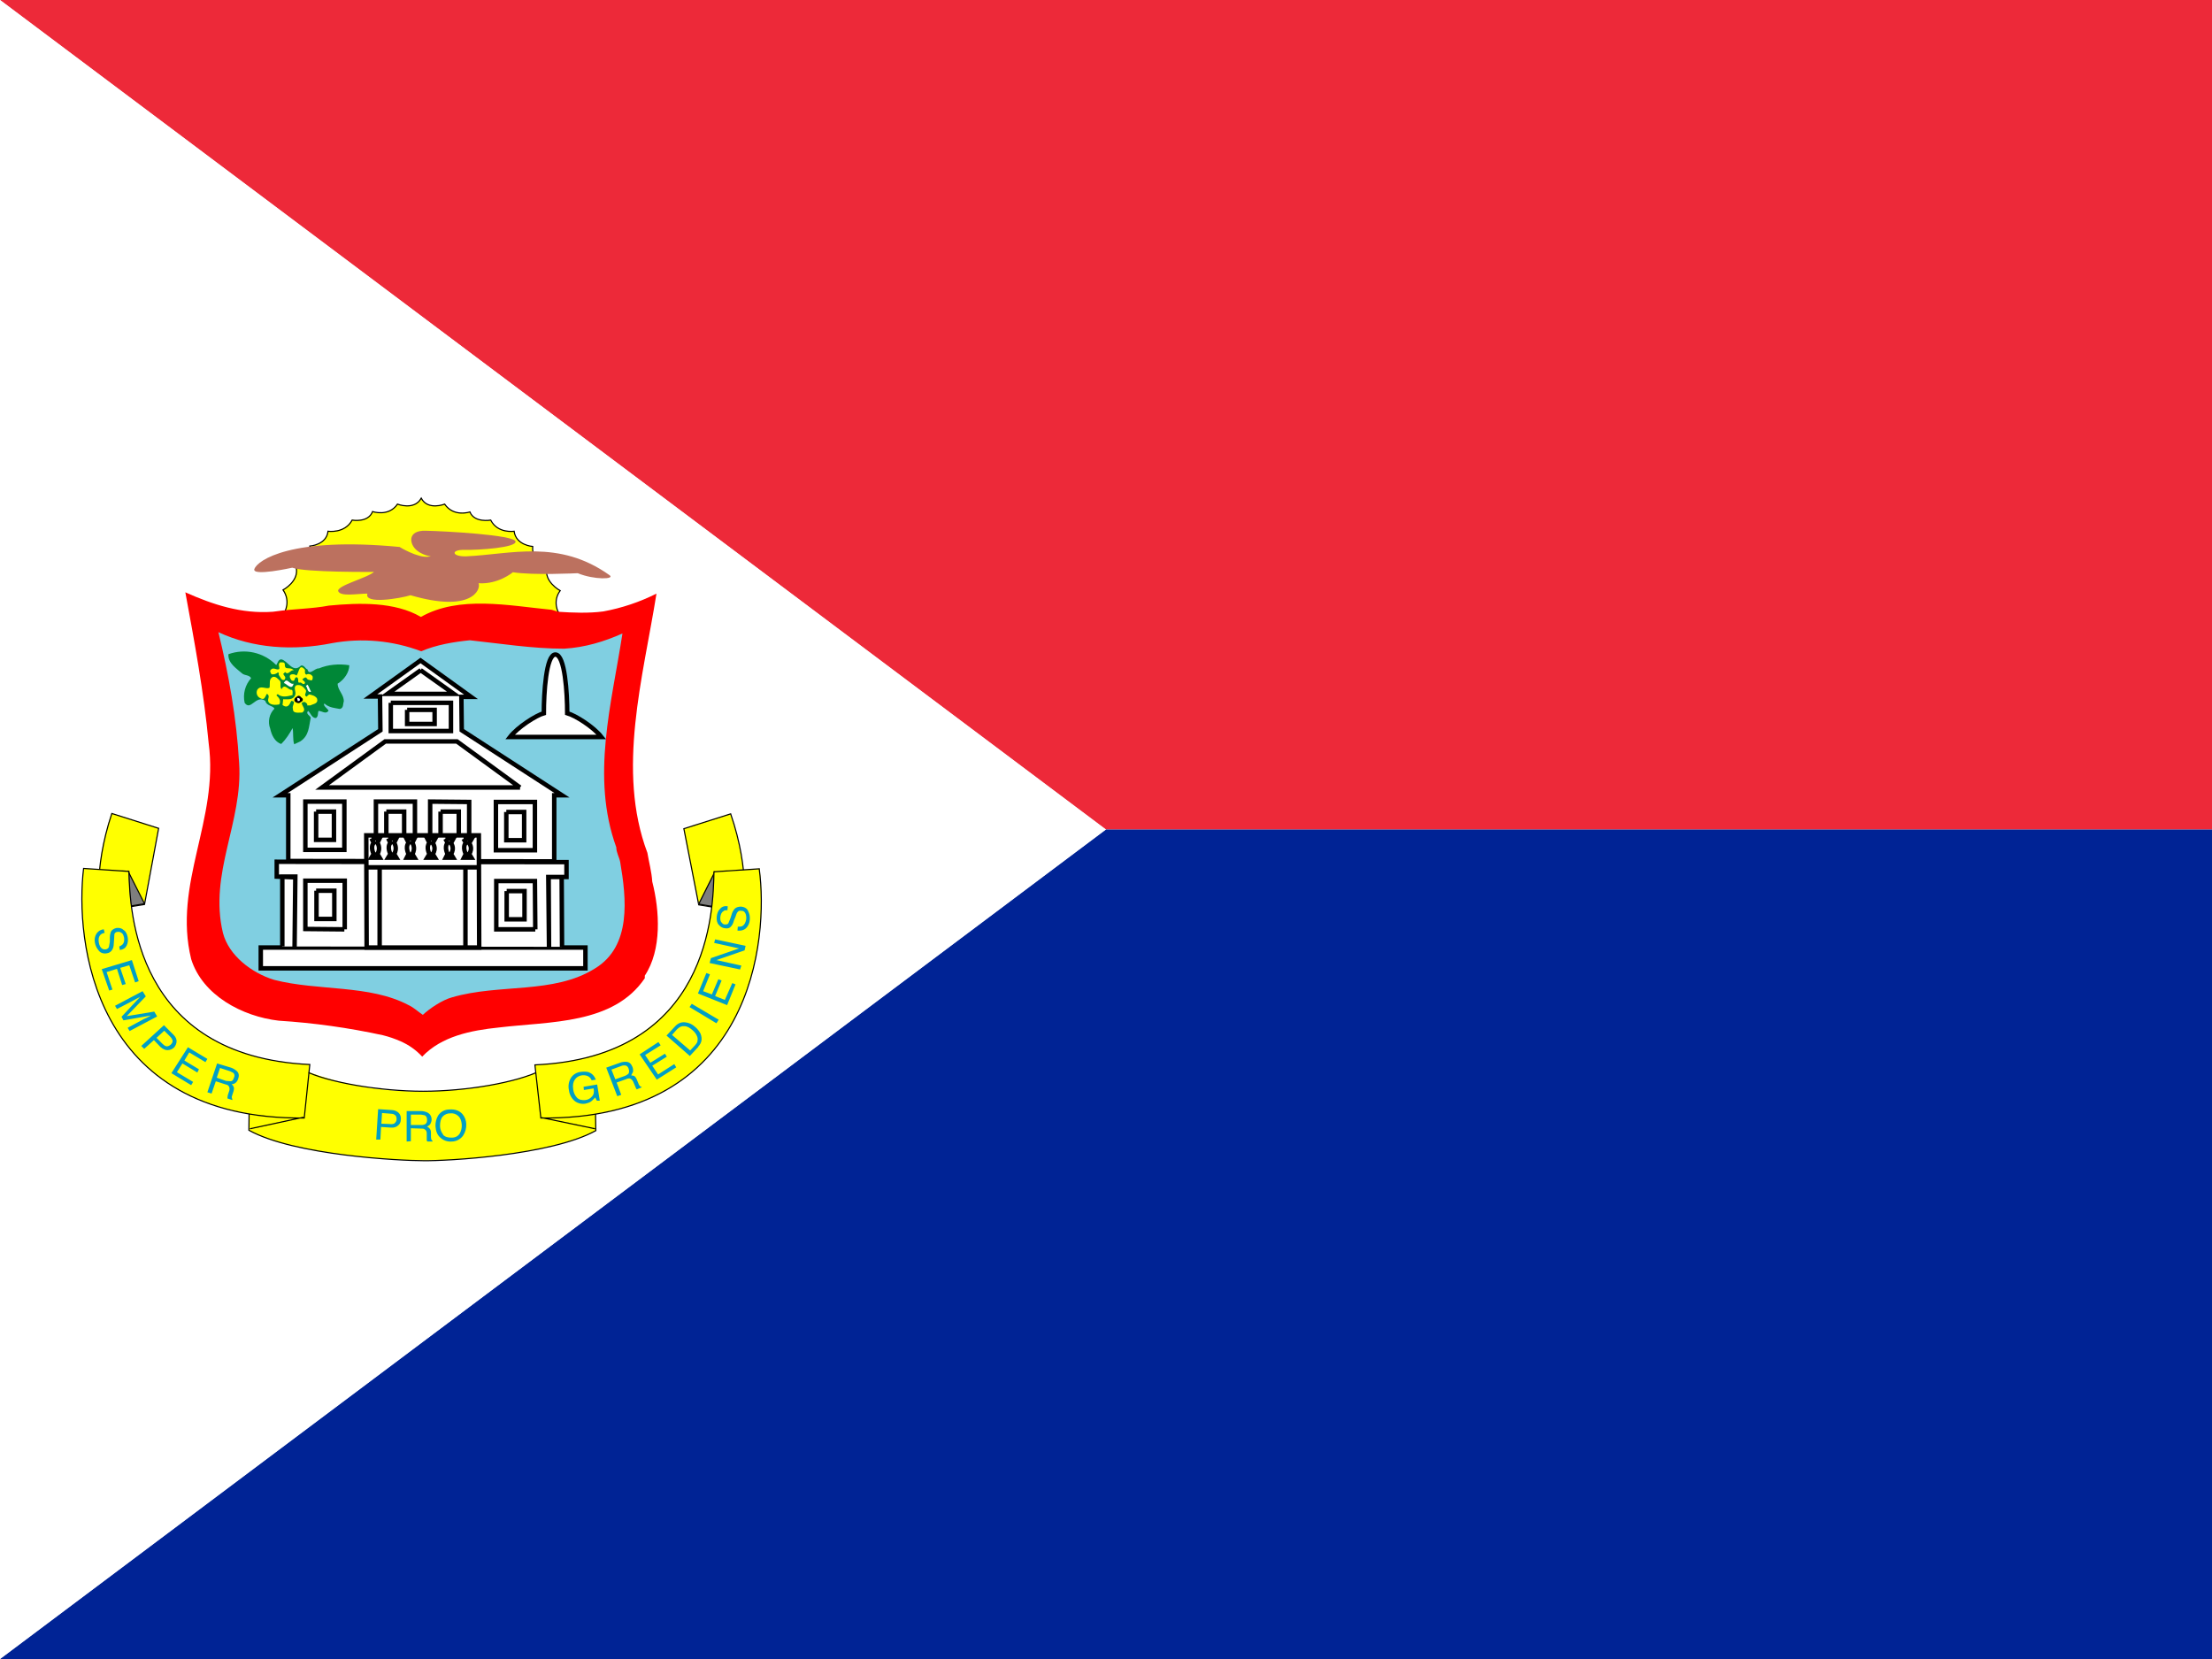
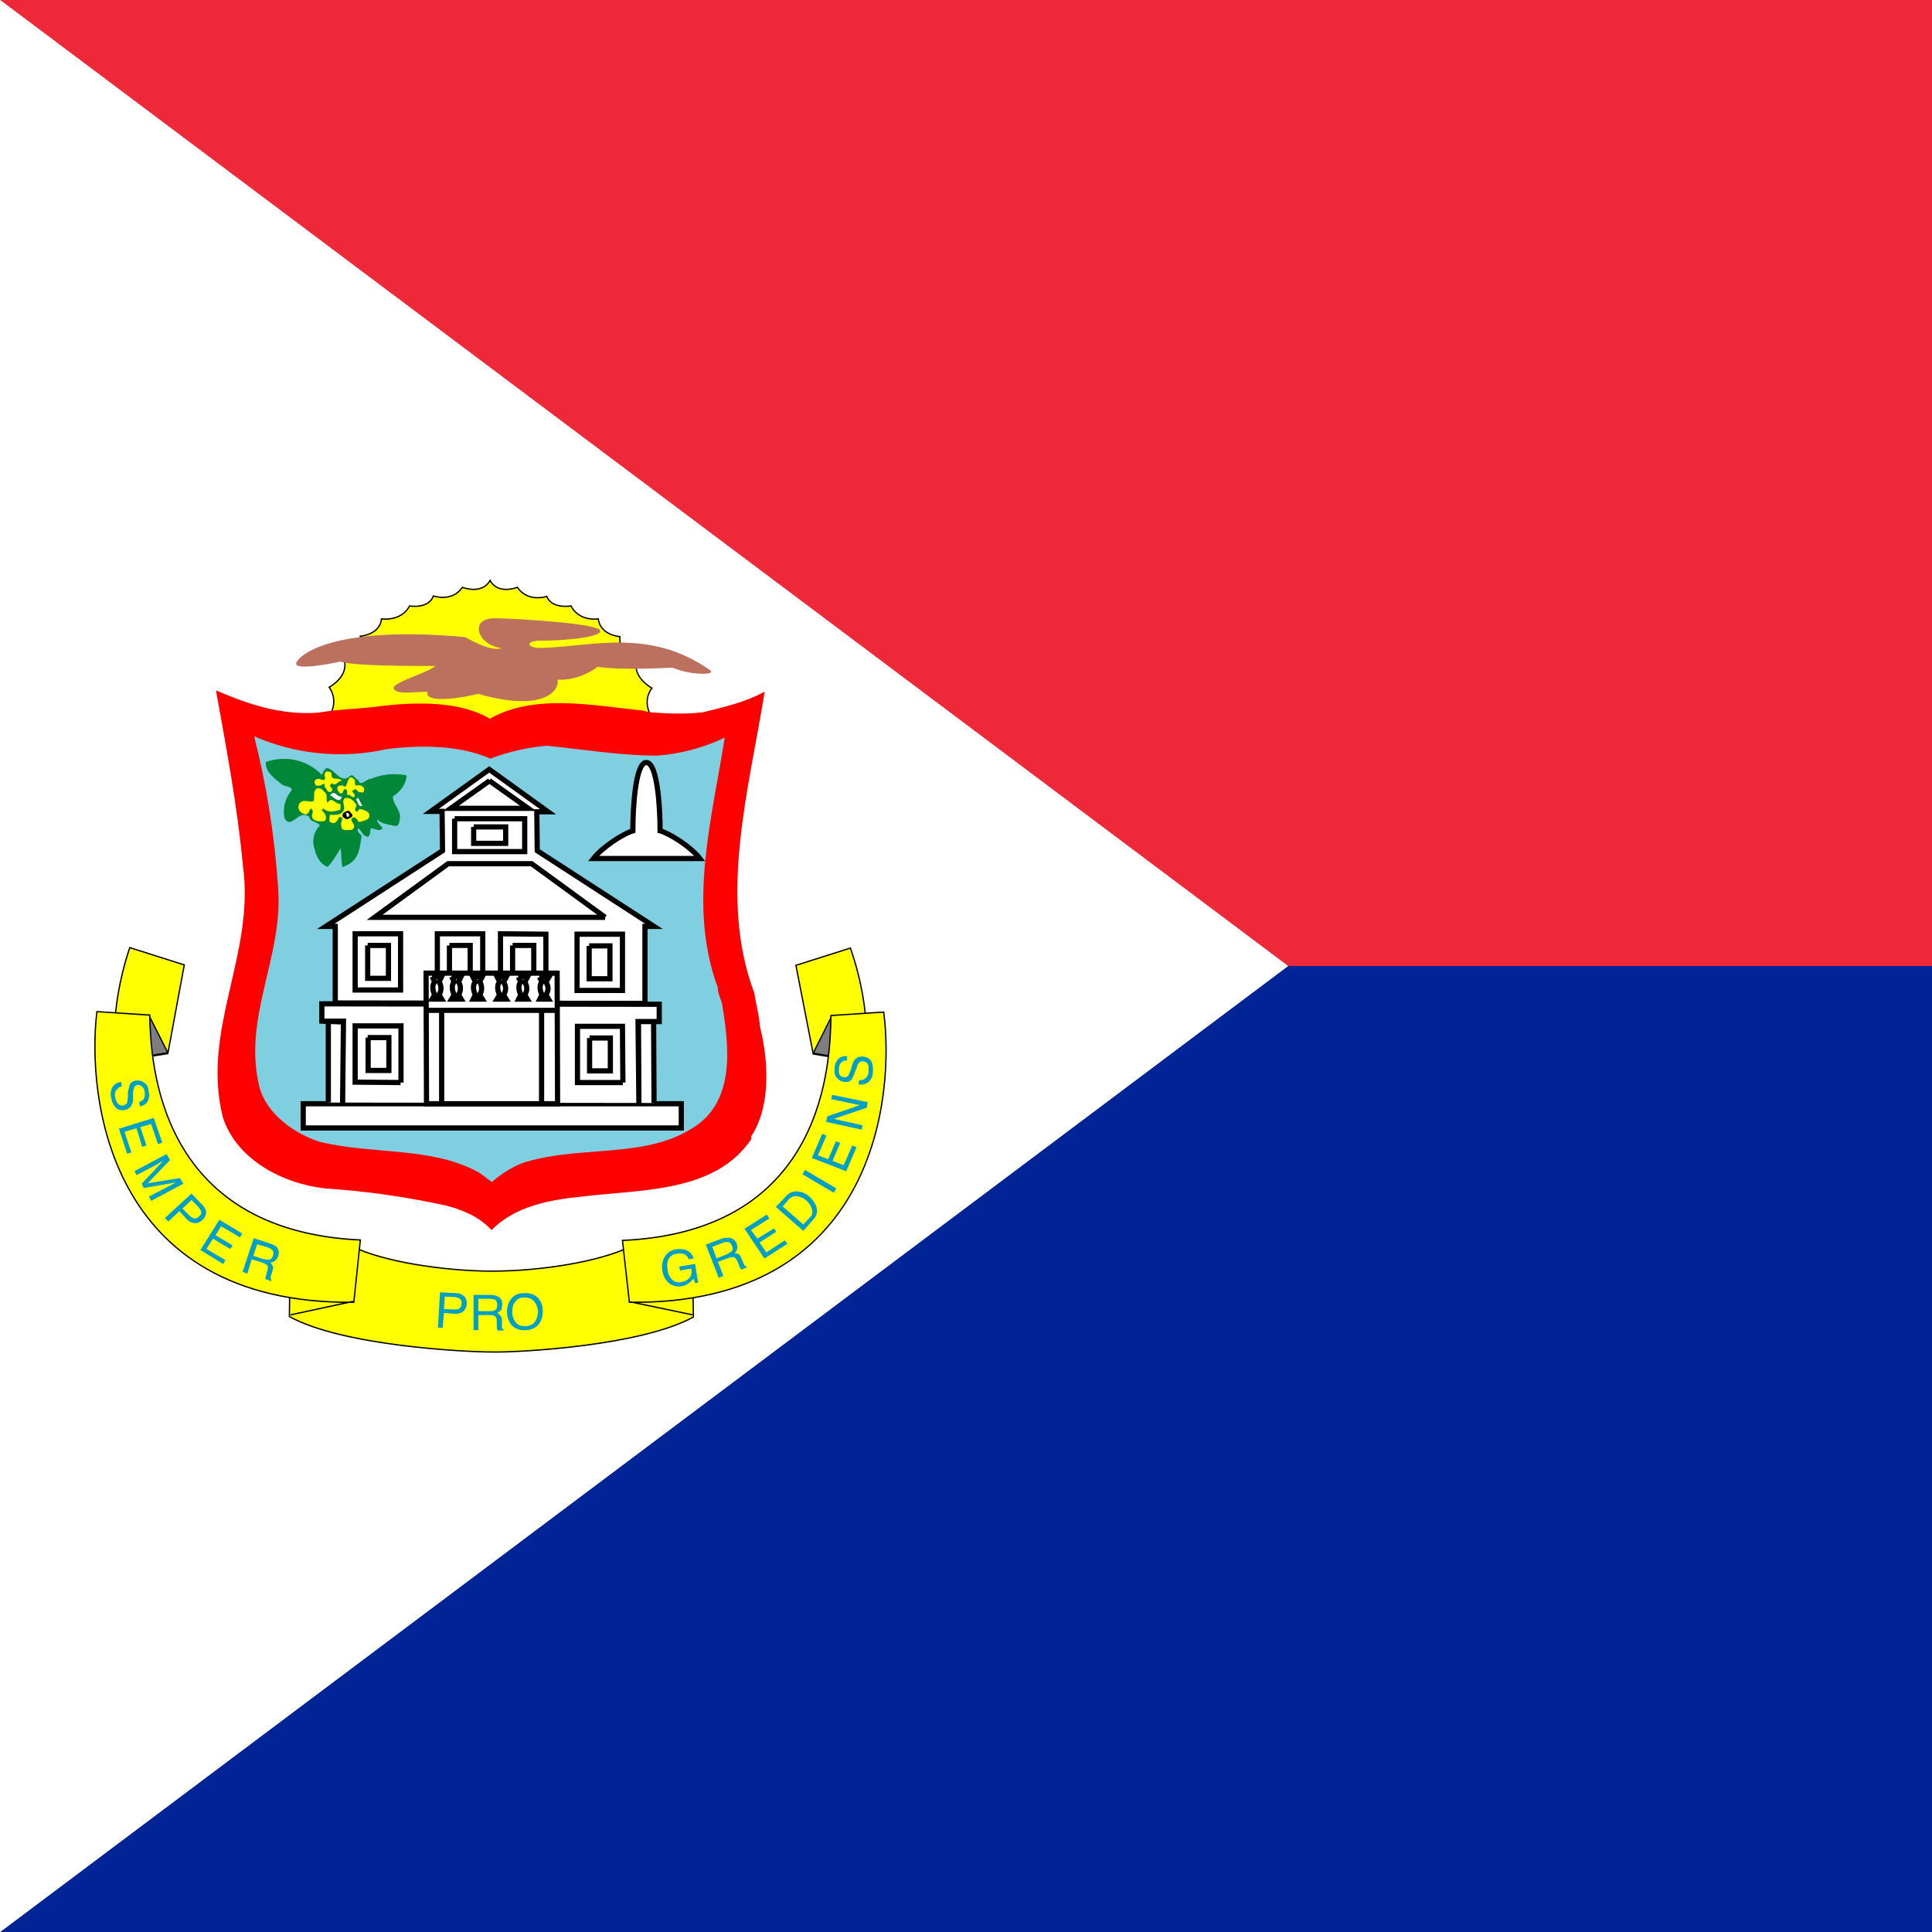
- <svg xmlns="http://www.w3.org/2000/svg" id="flag-icons-sx" viewBox="0 0 640 480">
+ <svg xmlns="http://www.w3.org/2000/svg" id="flag-icons-sx" viewBox="0 0 512 512">
  <defs>
    <clipPath id="sx-a">
-       <path fill-opacity=".7" d="M0 0h682.7v512H0z" />
+       <path fill-opacity=".7" d="M0 0h450v450H0z" />
    </clipPath>
  </defs>
-   <g clip-path="url(#sx-a)" transform="scale(.9375)">
-     <path fill="#ed2939" fill-rule="evenodd" d="M0 0h768v256H341.3z" />
-     <path fill="#002395" fill-rule="evenodd" d="M0 512h768V256H341.3z" />
-     <path fill="#fff" fill-rule="evenodd" d="m0 0 341.3 256L0 512z" />
-     <path fill="#ff0" d="m172.3 193.2.1-4s-2.1-3.4.4-7c0 0-5.3-2.8-4-7.2 0 0-4.8-1.2-4.5-6.4 0 0-5-.3-5.6-4.7 0 0-5.1.8-7.4-3.4 0 0-5 1-6.4-2.5 0 0-4.9 1.6-7.7-2.5 0 0-5.2 2.1-7.3-1.8-2.1 3.9-7.3 1.8-7.3 1.8-2.8 4.1-7.7 2.4-7.7 2.4-1.4 3.5-6.3 2.5-6.3 2.5-2.3 4.3-7.4 3.4-7.4 3.4-.5 4.4-5.6 4.8-5.6 4.8a6 6 0 0 1-4.4 6.4c1.3 4.3-4 7.1-4 7.1 2.6 3.7.5 7 .5 7l-.1 3.7z" />
-     <path fill="none" stroke="#000" stroke-width=".3" d="M377.2 843.1v-3.5s-1.8-3 .4-6c0 0-4.6-2.5-3.5-6.3 0 0-4.2-1-3.9-5.6 0 0-4.5-.3-5-4.1 0 0-4.4.7-6.3-3 0 0-4.4.8-5.6-2.2 0 0-4.3 1.5-6.8-2.1 0 0-4.5 1.8-6.3-1.6-1.9 3.4-6.4 1.6-6.4 1.6-2.4 3.5-6.7 2-6.7 2-1.2 3.1-5.5 2.3-5.5 2.3-2 3.7-6.5 3-6.5 3-.4 3.7-4.9 4-4.9 4a5.1 5.1 0 0 1-3.7 5.6c1 3.8-3.5 6.2-3.5 6.2 2.2 3.2.3 6.2.3 6.2v3.2z" transform="matrix(1.1464 0 0 1.1461 -260 -773.1)" />
-     <path fill="red" d="M170.3 188.2c-13.3-1.3-28.6-4.5-40.4 2.2-8-4.7-19-4.4-28.4-3.5-5.1 1-11.1 1-16.5 1.8l-.8.1c-9.7.7-18.5-2.2-27-6 2.8 15.2 5.7 30.7 7.2 46.6C67.6 253 53.3 272.7 59 296c3.5 11.2 15.8 17.7 27 19a214.7 214.7 0 0 1 32.2 4.5 32 32 0 0 1 5.5 1.9 19.7 19.7 0 0 1 6.6 4.7c6-6.3 15-8.1 23.7-9 15.8-1.9 35.3-.9 45-15.2v-.8c5.3-8 4.6-20 2.3-29-.2-3.1-1-5.9-1.5-8.9-9.6-25.5-1.3-54.2 2.8-80a61 61 0 0 1-16.4 5.5c-4.5.6-9.5.4-14 .1z" />
-     <path fill="#80cfe1" d="M190.2 261.5c0 1.6.9 3 1.2 4.5 1.9 11.2 3.6 26-7.8 32.9-12.8 8-29.4 4.6-44.1 8.9-3 .8-7 3.5-9 5.4-1.4-.9-2.7-2.2-4.4-3-12.1-6.4-27.9-4.3-41.5-7.8-6.9-2.1-14-7.5-15.8-14.5-4.4-18.4 6.2-34.1 5-52.4-.8-14-3.2-27.3-6.4-40.4 10.7 5 23 5.8 35 3.4A51.6 51.6 0 0 1 130 201c4.6-2 10-2.9 15-3.4 9.3 1 19.4 2.6 29.1 2.6 6.5-.4 12.4-2.2 18-4.7-3.3 21.6-9.8 44.2-1.9 66" />
-     <path fill="#fff" d="M171 265.8v-20.4h2.4l-31-20-.1-10.5h3l-15.6-11-15.4 11h3v10.5l-30.9 20h2.5v20.3H171" />
-     <path fill="none" stroke="#000" stroke-width="1.2" d="M376 906.5v-17.8h2.1l-27-17.5-.1-9h2.6l-13.6-9.8-13.5 9.7h2.6l.1 9.1-27 17.5h2.2v17.7z" transform="matrix(1.1464 0 0 1.1461 -260 -773.1)" />
-     <path fill="#fff" d="M180.6 292.5v6.3H80.5v-6.4z" />
-     <path fill="none" stroke="#000" stroke-width="1.2" d="M384.4 929.8v5.5H297v-5.6h87.4z" transform="matrix(1.1464 0 0 1.1461 -260 -773.1)" />
-     <path fill="#fff" d="M87.1 292.1v-21.5h4l-.2 21.7.2-21.6-5.8-.1v-4.7l89.4.2v4.5h-5.4v21.8l-.1-21.8h4l.2 21.6" />
-     <path fill="none" stroke="#000" stroke-width="1.2" d="M302.8 929.4v-18.8h3.5l-.2 19 .2-18.8-5-.2v-4l78 .1v4h-4.8l.1 19-.2-19h3.6l.1 18.8" transform="matrix(1.1464 0 0 1.1461 -260 -773.1)" />
-     <path fill="none" stroke="#000" stroke-width="1.2" d="M319.6 924.8v-13.1H309v13l10.5.1" transform="matrix(1.1464 0 0 1.1461 -260 -773.1)" />
-     <path fill="none" stroke="#000" stroke-width="1.2" d="M312 914.4v7.6h4.8v-7.6h-4.9m59 10.4-.1-13h-10.4v13h10.5" transform="matrix(1.1464 0 0 1.1461 -260 -773.1)" />
-     <path fill="none" stroke="#000" stroke-width="1.2" d="M363.2 914.5v7.6h4.8v-7.6h-4.8m7.6-11v-13h-10.5v13z" transform="matrix(1.1464 0 0 1.1461 -260 -773.1)" />
-     <path fill="none" stroke="#000" stroke-width="1.2" d="M363.1 893.2v7.6h4.8v-7.6h-4.8m-43.6 10.3v-13.1H309v13h10.5z" transform="matrix(1.1464 0 0 1.1461 -260 -773.1)" />
-     <path fill="none" stroke="#000" stroke-width="1.2" d="M311.9 893.1v7.6h4.8v-7.6h-4.8m26.6 10.4v-13.1H328v13h10.5" transform="matrix(1.1464 0 0 1.1461 -260 -773.1)" />
-     <path fill="none" stroke="#000" stroke-width="1.2" d="M330.8 893.1v7.6h4.8v-7.6h-4.8m22.3 10.4v-13l-10.5-.1v13l10.5.1" transform="matrix(1.1464 0 0 1.1461 -260 -773.1)" />
-     <path fill="none" stroke="#000" stroke-width="1.2" d="M345.4 893.1v7.6h4.9v-7.6h-4.9" transform="matrix(1.1464 0 0 1.1461 -260 -773.1)" />
-     <path fill="#fff" d="m147.7 257.8.2 34.6H113l-.1-34.6z" />
-     <path fill="none" stroke="#000" stroke-width="1.2" d="m355.7 899.5.1 30.2h-30.3l-.1-30.2zm-30.5 8.6h30.6M329 929.7v-21.4m23.1 21.4v-21.3m14.7-21.8-17-12.4h-19.3l-17 12.4h53.3M332 863.8v7.6h16.2v-7.6H332" transform="matrix(1.1464 0 0 1.1461 -260 -773.1)" />
-     <path fill="none" stroke="#000" stroke-width="1.2" d="M336.4 865.7v3.8h7.4v-3.8h-7.4M340 855l9 6.4h-17.9l9-6.4" transform="matrix(1.1464 0 0 1.1461 -260 -773.1)" />
-     <path fill="#fff" d="M171.4 202c2.9 0 3.6 12 3.6 18 2.6.8 8.1 4.3 10.6 7.4h-28.2c2.4-3.1 7.9-6.6 10.4-7.3 0-6 .6-18.2 3.6-18" />
-     <path fill="none" stroke="#000" stroke-width="1.2" d="M376.3 850.8c2.6 0 3.2 10.5 3.2 15.8 2.2.6 7.1 3.7 9.2 6.4h-24.6c2.1-2.7 7-5.8 9.1-6.4 0-5.3.6-15.8 3.1-15.8m-49.5 49.5h2.2l-.6 1.2s1 1.4 0 3l.6 1h-2.2l.6-1s-1-1.8 0-3l-.6-1.2m4.5 0h2.2l-.6 1.2s1 1.4 0 3l.6 1h-2.2l.6-1s-1-1.8 0-3l-.6-1.2m5 0h2.1l-.6 1.2s1 1.4 0 3l.6 1h-2.1l.5-1s-1-1.8 0-3l-.6-1.2zm5.5 0h2.2l-.7 1.3s1.1 1.3 0 2.9l.6 1h-2.1l.6-1s-1-1.8 0-3zm4.9 0h2.2l-.7 1.3s1.1 1.3 0 2.9l.6 1h-2l.5-1s-1-1.8 0-3l-.6-1.1m4.9 0h2.2l-.7 1.2s1.1 1.3 0 2.9l.6 1h-2l.5-1s-1-1.8 0-3l-.6-1.1" transform="matrix(1.1464 0 0 1.1461 -260 -773.1)" />
-     <path fill="#ff0" d="M130.5 336.8c13 0 29-2.7 36.5-6.5l16.5-1.5.4 20.1c-14 7.7-46.2 9.4-53.3 9.3-7.1 0-39.7-1.6-53.8-9.3l.2-20.2 16.5 1.5a98 98 0 0 0 37 6.6" />
-     <path fill="none" stroke="#000" stroke-width=".3" d="M340.7 968.4c11.4 0 25.3-2.3 31.9-5.7l14.3-1.2.3 17.5c-12.1 6.7-40.3 8.2-46.4 8.1-6.2 0-34.7-1.4-47-8.2l.2-17.5 14.4 1.3c6.6 3.4 21 5.7 32.3 5.7" transform="matrix(1.1464 0 0 1.1461 -260 -773.1)" />
-     <path fill="#ff0" d="m34.4 251 14.5 4.6-4.4 23.5-13.7 2.2s-2.3-12.4 3.6-30.3" />
-     <path fill="none" stroke="#000" stroke-width=".3" d="m256.9 893.6 12.6 4-3.8 20.5-12 1.9s-2-10.8 3.2-26.4z" transform="matrix(1.1464 0 0 1.1461 -260 -773.1)" />
-     <path fill="#7e7e7e" d="m44.5 278.9-13.7 2.4 8.7-12.4z" />
-     <path fill="none" stroke="#000" stroke-width=".3" d="m265.7 917.9-12 2 7.6-10.7 4.4 8.7" transform="matrix(1.1464 0 0 1.1461 -260 -773.1)" />
-     <path fill="#ff0" d="m25.7 268 14 1c.3 11.8 1.8 57 55.8 59.5L93.8 345c-65.7.6-70.7-55.5-68-77" />
-     <path fill="none" stroke="#000" stroke-width=".3" d="m249.3 908.4 12.2.8c.3 10.4 1.5 49.8 48.7 52l-1.5 14.4c-57.4.6-61.7-48.4-59.4-67.2zm44.8 70.1 14.4-3.1" transform="matrix(1.1464 0 0 1.1461 -260 -773.1)" />
-     <path fill="#ff0" d="m225.4 251.2-14.4 4.6 4.6 23.4 13.8 2.2s2.2-12.3-4-30.2" />
-     <path fill="none" stroke="#000" stroke-width=".3" d="m423.5 893.7-12.6 4 4 20.5 12 2s2-10.8-3.4-26.5z" transform="matrix(1.1464 0 0 1.1461 -260 -773.1)" />
-     <path fill="#7e7e7e" d="m215.6 279 13.7 2.5-8.8-12.4-5 9.9" />
-     <path fill="none" stroke="#000" stroke-width=".3" d="m414.9 918 12 2.1-7.7-10.7-4.3 8.6" transform="matrix(1.1464 0 0 1.1461 -260 -773.1)" />
-     <path fill="#ff0" d="m234.3 268.1-14 1c-.2 11.8-1.3 57-55.3 59.5l2 16.4c65.7.8 70.2-55.4 67.4-76.9" />
-     <path fill="none" stroke="#000" stroke-width=".3" d="m431.2 908.5-12.2.8c-.2 10.4-1 49.9-48.2 52l1.6 14.3c57.4.7 61.3-48.3 58.8-67zm-44.2 70-14.4-3" transform="matrix(1.1464 0 0 1.1461 -260 -773.1)" />
-     <path fill="#009fc5" d="M121.8 346.7c-.4.2-1 .3-1.5.2l-2.6-.1.2-3.3 2.6.2c.5 0 1 .1 1.2.3.5.2.7.7.7 1.4 0 .6-.3 1-.7 1.3m-4.3 5 .2-3.9 3 .2c1 .1 1.8-.2 2.3-.7.5-.4.8-1 .8-1.8a2.5 2.5 0 0 0-.6-2 3.2 3.2 0 0 0-2-.9l-4.4-.3-.6 9.4zm9.4-7.7h3.2l1.1.2c.5.3.7.7.7 1.4 0 .6-.1 1-.5 1.3a2.6 2.6 0 0 1-1.4.3h-3.1zm0 8.2v-4l3 .1c.5 0 1 0 1.2.2.4.2.7.6.7 1.2v2.3l.2.3h1.6v-.2a.8.8 0 0 1-.4-.5 3.4 3.4 0 0 1-.1-.8v-1.3c0-.6-.2-1-.4-1.2a1.7 1.7 0 0 0-.8-.6c.4-.2.8-.5 1-.8.2-.4.4-.8.4-1.4 0-1-.5-1.8-1.4-2.2a4.7 4.7 0 0 0-1.8-.4h-4.5v9.4zm10-2a4.5 4.5 0 0 1-1-2.6c0-1.3.2-2.3.8-3a3.1 3.1 0 0 1 2.4-1 3 3 0 0 1 2.4.8c.7.6 1 1.5 1.1 2.6a5 5 0 0 1-.6 2.8c-.5.8-1.3 1.3-2.5 1.3s-2-.2-2.7-.9m-1.5-5.9a6 6 0 0 0-.8 3.3c.1 1.4.5 2.6 1.4 3.4a4.6 4.6 0 0 0 3.6 1.3 4.4 4.4 0 0 0 3.5-1.8 6 6 0 0 0 1-3.6 5 5 0 0 0-1.2-3.1c-.9-1-2.2-1.5-3.9-1.4-1.6 0-2.8.7-3.6 1.9m44-13.5c1-.1 1.8-.1 2.5.1 1 .4 1.7 1.1 2.2 2.3l-1.3.2a2.4 2.4 0 0 0-1.2-1.3 3.5 3.5 0 0 0-2-.2 3 3 0 0 0-2 1.3c-.5.7-.7 1.7-.5 3a4.5 4.5 0 0 0 1.2 2.6c.6.6 1.5.8 2.6.7a3.2 3.2 0 0 0 2-1.1c.6-.6.7-1.4.5-2.5l-3 .5-.1-1 4.2-.7.8 5h-.9l-.5-1-1 1c-.5.5-1.2.7-2 .9a4.3 4.3 0 0 1-3.2-.7 5 5 0 0 1-1.9-3.4 5.1 5.1 0 0 1 .7-4 4.1 4.1 0 0 1 3-1.7m9.4-.7 3-1.1c.4-.2.8-.2 1.1-.2.6 0 1 .4 1.2 1 .2.6.2 1.1 0 1.5-.3.3-.7.6-1.3.8l-2.8 1zm3 7.7-1.4-3.7 2.8-1a3 3 0 0 1 1.1-.3c.5.1.9.4 1.2 1l.6 1.4.3.7.2.3 1.5-.6v-.2c-.3 0-.5-.1-.6-.4-.2-.1-.3-.4-.4-.7l-.5-1.2c-.2-.5-.5-.8-.7-1a2.4 2.4 0 0 0-1-.2l.6-1.2c0-.4 0-.9-.2-1.4-.4-1-1-1.6-2-1.6a4.5 4.5 0 0 0-1.9.3l-4.2 1.5 3.4 8.8 1.2-.4m11-4.7-5.3-7.8 5.8-3.8.7 1-4.8 3 1.6 2.4 4.5-2.8.6.9-4.5 2.8 1.8 2.7 5-3.2.6 1zm4.7-13.8 1.5-1.7c.8-.8 1.5-1.1 2.3-1 .9 0 1.7.5 2.6 1.3a4.7 4.7 0 0 1 1.4 2c.2.6.1 1.1 0 1.6a4 4 0 0 1-.7 1l-1.5 1.6zm8.1 3.6c1.1-1.2 1.3-2.4.7-4a6.7 6.7 0 0 0-1.7-2.1 5.2 5.2 0 0 0-3.1-1.4c-1.2-.1-2.2.3-3.1 1.3l-2.6 2.8 7.2 6.3 2.6-2.8m5.6-7.3-8.3-5 .7-1 8.3 4.9zm3.3-5.6-9-3.6 2.6-6.3 1.1.4-2.1 5.2 2.7 1 2-4.7 1 .4-2 4.8 3 1.2 2.3-5.2 1 .4zm4-11-9.4-2 .4-1.5 8.7-3-7.7-1.7.3-1.1 9.4 2-.3 1.4-8.7 3 7.7 1.7zm-.8-12 .1-1.2c.6 0 1 0 1.4-.2.7-.4 1-1.1 1.2-2.1a3.7 3.7 0 0 0-.1-1.4c-.2-.7-.6-1.2-1.3-1.2-.6-.1-1 0-1.2.3-.3.3-.5.8-.7 1.5l-.5 1.2c-.2.8-.5 1.4-.8 1.7-.4.6-1 .8-1.8.7a2.8 2.8 0 0 1-2-1c-.6-.6-.8-1.5-.7-2.6.1-1 .4-1.8 1-2.4.5-.6 1.3-1 2.4-.8l-.1 1.2c-.5 0-1 0-1.2.3-.6.3-.9 1-1 1.9 0 .7 0 1.2.4 1.6.3.4.6.6 1 .6.5 0 .9 0 1.1-.4l.7-1.7.4-1.3c.2-.6.5-1 .8-1.4.5-.5 1.2-.7 2-.7 1.1.1 1.9.6 2.2 1.4.4.8.6 1.6.5 2.7a3.9 3.9 0 0 1-1.2 2.6c-.7.6-1.5.8-2.6.7M32 286.7l.3 1.2c-.6.1-1 .3-1.3.6-.5.5-.7 1.3-.5 2.4a4 4 0 0 0 .4 1.2c.4.7 1 1 1.7.9.5-.1.8-.3 1-.7l.3-1.6v-1.3c0-.8.2-1.5.3-1.8.3-.6.9-1 1.7-1.2.8-.1 1.6 0 2.2.6.7.4 1.1 1.2 1.3 2.2a4 4 0 0 1-.3 2.6c-.4.8-1 1.2-2.1 1.4l-.2-1.1a3 3 0 0 0 1-.6c.5-.5.6-1.2.5-2.1-.2-.8-.4-1.3-.8-1.5a1.5 1.5 0 0 0-1.2-.3 1 1 0 0 0-1 .7l-.1 1.8-.1 1.3a3.5 3.5 0 0 1-.4 1.6 2.2 2.2 0 0 1-1.7 1.2c-1 .2-2-.1-2.5-.8a5 5 0 0 1-1.2-2.4 3.8 3.8 0 0 1 .5-2.9 3 3 0 0 1 2.2-1.3m-.6 12.3 9.3-2.8 2.1 6.5-1.1.4-1.8-5.3-2.8.8 1.7 5-1.1.3-1.6-5-3.2 1 1.8 5.4-1 .3zm4.1 11.3 8.5-4.5 1 1.6-5.9 6.1 8.5-1.4.9 1.5-8.5 4.5-.6-1 5-2.7.9-.4 1.3-.7-8.5 1.5-.6-1.1 5.8-6.2-.3.2-1 .5a7 7 0 0 1-.9.5l-5 2.6zm15.8 12.5c-.4-.1-.8-.4-1.2-.8l-1.8-1.8 2.4-2.2 1.8 1.8a3 3 0 0 1 .7 1c.2.5 0 1-.5 1.5-.5.4-1 .6-1.4.5m-6.8.8 3-2.7 2 2.1c.8.7 1.5 1 2.2 1a3 3 0 0 0 2-.8 3 3 0 0 0 .8-2c0-.6-.3-1.3-.9-1.9l-3-3-7 6.4zm8.4 7.5 5.1-8 6 3.6-.6 1-5-3-1.5 2.5 4.5 2.7-.5 1-4.6-2.8-1.7 2.7 5 3-.6 1zm15-1.6 3.1 1 1 .5c.4.4.5.9.2 1.5-.2.6-.4 1-.9 1.1l-1.5-.1-2.9-1zm-2.6 7.9 1.3-3.8 2.8.9c.5.1 1 .3 1.1.5.3.3.4.8.3 1.4l-.5 1.5-.1.7v.3l1.5.5v-.2l-.2-.7.2-.7.4-1.2c.1-.6.2-1 0-1.2 0-.3-.3-.6-.6-.9.5 0 1-.2 1.3-.5.3-.3.6-.7.7-1.2.4-1 .2-1.9-.6-2.5a5.2 5.2 0 0 0-1.6-.9l-4.3-1.3-3 8.9z" />
-     <path fill="#bc715f" d="M78.5 175.6c1-2.7 11.3-10 44.8-6.8 0 0 5.7 3.5 9 3 2-.2-1 .2-3.6-1.9-2.5-2-3-6.3 2.7-6.1 5.8.1 27.3 1.3 27.7 3.3.4 1.9-11.4 2.7-15.7 2.6-4.4-.1-4 2.1.4 2 13.7-.6 28.6-5.4 44.3 5.8 1.9 1.3-4.7 1.5-9.8-.6 0 0-14 .7-20-.3 0 0-4.5 3.8-10.6 3.4.8 2-2.2 9.2-21 3.7-3.2 1-14.5 2.9-13.3-.5-3 0-8.2 1-9-.7-.8-1.7 9.2-4.2 11-6 0 0-21.2.2-25.2-1.3 0 0-12.5 2.8-11.7.4" />
-     <path fill="#008737" d="M85.3 205.2c.4-.6.6-1.8 1.6-1.7 2 .5 3.5 4.4 6 1.9 1-.2 1.3 1 2 1.2.5 2.1 2.3-.5 3.5-.3 2.8-1.2 6.1-1.5 9.4-1 0 2.2-1.6 4.5-3.6 5.7 0 2 2 3.4 1.9 5.5-.3.8 0 2-1.2 2.3-1.6-.3-3-.4-4.3-1.3-.2-.1-.3-.4-.6-.3-.2.7 1 1.4 1.4 2.1-.8 1.3-2 .1-3.1.1-.3.8 0 1.7-.8 2.2-1.3 0-1.6-1.5-2.4-2.2-.9.9.6 1.4.8 2.1-.6 2.8-.5 5.5-3.2 7.3l-1.9.9c-.5-1.4-.2-3.5-.5-5-1 1.8-2 3.4-3.5 4.9-2-.6-3-2.8-3.4-4.7a5.8 5.8 0 0 1 1.3-6.2c-.5-1-2.5-.8-2.8-2.4-3-2-4.5 3.3-6.4.6a8.6 8.6 0 0 1 2-7.6c-.5-1-1.9-.8-2.7-1.4-1.8-1.6-4.5-3.2-4.3-6a14 14 0 0 1 14.7 3.3" />
-     <path fill="#ff0" d="M87.9 204.9c-.1 2.3 1.5.6 2.8 2-1-.4-1.7 1.7-2.7.5l-.6.6c.4.8 1 .9.4 1.8-1 .4-1.3-1-1.8-1.5 0-.2.2-.6-.2-.8-.6.5-1.2.7-2 .6-.2-.4-.7-1-.2-1.4.8-1 2 .4 2.6-.3.1-.7-.5-1.5.3-2 .5.1 1.2-.2 1.4.5m6.2 1.9c.1.4-.2 1 .4 1.4.8-.4 1.6-.1 2 .6 0 .4.1 1-.4 1.2l-1.2-.3c.1-.2-.3-.3-.4-.6-.5-.1-.9.3-1.2.6.3.4 1 .7.8 1.2-.7.7-1-.6-1.8-.2-.6-.2.1-1.3-.7-1.7-1 0-.3 1.6-1.6 1-.4-.5-.8-1.2-.4-1.7a1.6 1.6 0 0 1 1.9.2c.8-.9.8-4.1 2.7-1.7m-7.8 3.3c.5.8-.2 1.8.5 2.6 1-2 2 .4 3.2.2.4.5.1 1.1.2 1.6-1.5.4-3.3.9-4.6-.3l-.4.4c.8.7 1.5 1.6.9 2.8-1.1.2-2.9.3-3.4-.9-.3-1 .7-1.6-.4-2.4-.7 1-.7 2.2-2.2 1.3a1.9 1.9 0 0 1-.8-2.5c1-1.6 2.8 0 3.8-.7.2-1.4-.3-2.6 1-3.3 1-.2 1.5.6 2.2 1.2" />
-     <path fill="#fff" d="M90.6 211c-.5 2.3-2.2-.1-3-.2 1-2 1.7.6 3 .2m5.4 2.5c-1.2.3-1-1.2-1.6-1.8l.5-.4c.4.5.7 1.5 1.1 2.2" />
-     <path fill="#ff0" d="M94.4 213c.3.8-.8 1.5.2 2l.8-.7c.9.2 1.8.4 2.4 1.2.6 1.7-1.1 1.7-2 2.2h-1c.2-.6-.5-.8-.6-1a1 1 0 0 0-1.1.3c.2 1 1.5 2 .2 2.9-1.2 0-3 .4-2.9-1.2-.4-1 1.2-2.3-.5-2.4-.6 1.3-1.2 2.4-2.7 1.3l.2-1.8c1.4 0 3.1.3 3.7-1.3.4-1.1-.7-2.2.3-3 1.5-.4 2.3.6 3 1.5" />
-     <path d="M93.4 215.6c.3.9-.6 1-1.1 1.4-.6 0-1-.2-1.4-.6-.3-1 .5-1.2 1-1.6.7-.3 1 .5 1.5.8" />
-     <path fill="#fff" d="M92.5 216.2c-.1.2-.4.1-.6.2l-.2-1c.5 0 1 .1.8.8" />
+   <g clip-path="url(#sx-a)" transform="scale(1.1378)">
+     <path fill="#ed2939" fill-rule="evenodd" d="M0 0h675v225H300z" />
+     <path fill="#002395" fill-rule="evenodd" d="M0 450h675V225H300z" />
+     <path fill="#fff" fill-rule="evenodd" d="m0 0 300 225L0 450z" />
+     <path fill="#ff0" d="m151.4 169.8.1-3.4s-1.9-3 .3-6.2c0 0-4.6-2.5-3.5-6.3 0 0-4.2-1-3.9-5.6 0 0-4.5-.3-5-4.2 0 0-4.5.8-6.4-3 0 0-4.4.9-5.7-2.2 0 0-4.2 1.5-6.8-2.1 0 0-4.5 1.8-6.4-1.6-1.8 3.4-6.3 1.6-6.3 1.6-2.5 3.6-6.8 2-6.8 2-1.2 3.2-5.6 2.3-5.6 2.3-2 3.7-6.5 3-6.5 3-.4 3.8-5 4.1-5 4.1a5.3 5.3 0 0 1-3.7 5.7c1 3.8-3.5 6.2-3.5 6.2 2.2 3.2.3 6.2.3 6.2v3.2z" />
+     <path fill="none" stroke="#000" stroke-width=".3" d="M377.2 843.1v-3.5s-1.8-3 .4-6c0 0-4.6-2.5-3.5-6.3 0 0-4.2-1-3.9-5.6 0 0-4.5-.3-5-4.1 0 0-4.4.7-6.3-3 0 0-4.4.8-5.6-2.2 0 0-4.3 1.5-6.8-2.1 0 0-4.5 1.8-6.3-1.6-1.9 3.4-6.4 1.6-6.4 1.6-2.4 3.5-6.7 2-6.7 2-1.2 3.1-5.5 2.3-5.5 2.3-2 3.7-6.5 3-6.5 3-.4 3.7-4.9 4-4.9 4a5.1 5.1 0 0 1-3.7 5.6c1 3.8-3.5 6.2-3.5 6.2 2.2 3.2.3 6.2.3 6.2v3.2z" transform="matrix(1.0075 0 0 1.0074 -228.6 -679.5)" />
+     <path fill="red" d="M149.7 165.5c-11.7-1.2-25.2-4-35.6 1.9-7-4.1-16.7-3.9-25-3-4.4.7-9.7.7-14.4 1.5l-.7.1c-8.6.6-16.3-2-23.7-5.2 2.4 13.3 5 27 6.3 41 2.8 20.6-9.8 38-4.7 58.4 3.1 9.8 13.9 15.5 23.8 16.6a188.7 188.7 0 0 1 28.2 4 28 28 0 0 1 4.9 1.7 17.3 17.3 0 0 1 5.7 4c5.4-5.5 13.2-7 21-7.8 13.8-1.7 31-.8 39.5-13.4v-.7c4.6-7 4-17.6 2-25.5-.2-2.7-.9-5.1-1.3-7.8-8.5-22.4-1.2-47.6 2.4-70.2-4.4 2.4-9.4 3.6-14.4 4.8-4 .5-8.3.3-12.4 0z" />
+     <path fill="#80cfe1" d="M167.2 229.9c-.1 1.5.7 2.6 1 4 1.6 9.8 3.2 22.8-7 28.9-11 7-25.7 4-38.6 7.8-2.6.7-6.2 3-8 4.7-1.2-.7-2.3-1.9-3.8-2.6-10.7-5.6-24.5-3.8-36.5-6.8-6-2-12.3-6.6-13.9-12.8-3.9-16.2 5.5-30 4.4-46a195.7 195.7 0 0 0-5.6-35.6 50 50 0 0 0 30.8 3c7.8-1 17-1 24.2 2.2a49 49 0 0 1 13.1-3c8.3.8 17.2 2.3 25.7 2.3a44 44 0 0 0 15.8-4.2c-3 19-8.6 39-1.7 58" />
+     <path fill="#fff" d="m150.3 233.7-.1-17.9h2.2L125 198.1V189h2.6l-13.7-9.8-13.6 9.8h2.6v9.1l-27 17.7h2l.2 17.8h72" />
+     <path fill="none" stroke="#000" stroke-width="1.2" d="M376 906.5v-17.8h2.1l-27-17.5-.1-9h2.6l-13.6-9.8-13.5 9.7h2.6l.1 9.1-27 17.5h2.2v17.7z" transform="matrix(1.0075 0 0 1.0074 -228.6 -679.5)" />
+     <path fill="#fff" d="M158.7 257.1v5.6h-88V257h88" />
+     <path fill="none" stroke="#000" stroke-width="1.2" d="M384.4 929.8v5.5H297v-5.6h87.4z" transform="matrix(1.0075 0 0 1.0074 -228.6 -679.5)" />
+     <path fill="#fff" d="M76.5 256.8v-19H80l-.2 19.2.2-19-5-.1v-4h78.6v4h-4.9l.1 19.2-.1-19.2h3.6v19" />
+     <path fill="none" stroke="#000" stroke-width="1.2" d="M302.8 929.4v-18.8h3.5l-.2 19 .2-18.8-5-.2v-4l78 .1v4h-4.8l.1 19-.2-19h3.6l.1 18.8" transform="matrix(1.0075 0 0 1.0074 -228.6 -679.5)" />
+     <path fill="none" stroke="#000" stroke-width="1.2" d="M319.6 924.8v-13.1H309v13l10.5.1" transform="matrix(1.0075 0 0 1.0074 -228.6 -679.5)" />
+     <path fill="none" stroke="#000" stroke-width="1.2" d="M312 914.4v7.6h4.8v-7.6h-4.9m59 10.4-.1-13h-10.4v13h10.5" transform="matrix(1.0075 0 0 1.0074 -228.6 -679.5)" />
+     <path fill="none" stroke="#000" stroke-width="1.2" d="M363.2 914.5v7.6h4.8v-7.6h-4.8m7.6-11v-13h-10.5v13z" transform="matrix(1.0075 0 0 1.0074 -228.6 -679.5)" />
+     <path fill="none" stroke="#000" stroke-width="1.2" d="M363.1 893.2v7.6h4.8v-7.6h-4.8m-43.6 10.3v-13.1H309v13h10.5z" transform="matrix(1.0075 0 0 1.0074 -228.6 -679.5)" />
+     <path fill="none" stroke="#000" stroke-width="1.2" d="M311.9 893.1v7.6h4.8v-7.6h-4.8m26.6 10.4v-13.1H328v13h10.5" transform="matrix(1.0075 0 0 1.0074 -228.6 -679.5)" />
+     <path fill="none" stroke="#000" stroke-width="1.2" d="M330.8 893.1v7.6h4.8v-7.6h-4.8m22.3 10.4v-13l-10.5-.1v13l10.5.1" transform="matrix(1.0075 0 0 1.0074 -228.6 -679.5)" />
+     <path fill="none" stroke="#000" stroke-width="1.2" d="M345.4 893.1v7.6h4.9v-7.6h-4.9" transform="matrix(1.0075 0 0 1.0074 -228.6 -679.5)" />
+     <path fill="#fff" d="m129.8 226.7.1 30.4H99.4l-.1-30.5h30.5" />
+     <path fill="none" stroke="#000" stroke-width="1.2" d="m355.7 899.5.1 30.2h-30.3l-.1-30.2zm-30.5 8.6h30.6M329 929.7v-21.4m23.1 21.4v-21.3m14.7-21.8-17-12.4h-19.3l-17 12.4h53.3M332 863.8v7.6h16.2v-7.6H332" transform="matrix(1.0075 0 0 1.0074 -228.6 -679.5)" />
+     <path fill="none" stroke="#000" stroke-width="1.2" d="M336.4 865.7v3.8h7.4v-3.8h-7.4M340 855l9 6.4h-17.9l9-6.4" transform="matrix(1.0075 0 0 1.0074 -228.6 -679.5)" />
+     <path fill="#fff" d="M150.6 177.6c2.6 0 3.2 10.6 3.2 15.9a24 24 0 0 1 9.3 6.5h-24.8a24 24 0 0 1 9.1-6.5c0-5.3.6-16 3.2-15.9" />
+     <path fill="none" stroke="#000" stroke-width="1.2" d="M376.3 850.8c2.6 0 3.2 10.5 3.2 15.8 2.2.6 7.1 3.7 9.2 6.4h-24.6c2.1-2.7 7-5.8 9.1-6.4 0-5.3.6-15.8 3.1-15.8m-49.5 49.5h2.2l-.6 1.2s1 1.4 0 3l.6 1h-2.2l.6-1s-1-1.8 0-3l-.6-1.2m4.5 0h2.2l-.6 1.2s1 1.4 0 3l.6 1h-2.2l.6-1s-1-1.8 0-3l-.6-1.2m5 0h2.1l-.6 1.2s1 1.4 0 3l.6 1h-2.1l.5-1s-1-1.8 0-3l-.6-1.2zm5.5 0h2.2l-.7 1.3s1.1 1.3 0 2.9l.6 1h-2.1l.6-1s-1-1.8 0-3zm4.9 0h2.2l-.7 1.3s1.1 1.3 0 2.9l.6 1h-2l.5-1s-1-1.8 0-3l-.6-1.1m4.9 0h2.2l-.7 1.2s1.1 1.3 0 2.9l.6 1h-2l.5-1s-1-1.8 0-3l-.6-1.1" transform="matrix(1.0075 0 0 1.0074 -228.6 -679.5)" />
+     <path fill="#ff0" d="M114.7 296a82 82 0 0 0 32-5.6l14.6-1.3.2 17.6c-12.2 6.8-40.5 8.3-46.8 8.2-6.2 0-34.9-1.4-47.2-8.2l.2-17.7 14.5 1.3a86.9 86.9 0 0 0 32.5 5.8" />
+     <path fill="none" stroke="#000" stroke-width=".3" d="M340.7 968.4c11.4 0 25.3-2.3 31.9-5.7l14.3-1.2.3 17.5c-12.1 6.7-40.3 8.2-46.4 8.1-6.2 0-34.7-1.4-47-8.2l.2-17.5 14.4 1.3c6.6 3.4 21 5.7 32.3 5.7" transform="matrix(1.0075 0 0 1.0074 -228.6 -679.5)" />
+     <path fill="#ff0" d="m30.2 220.7 12.8 4-3.9 20.7-12 1.9s-2-10.9 3.1-26.6" />
+     <path fill="none" stroke="#000" stroke-width=".3" d="m256.9 893.6 12.6 4-3.8 20.5-12 1.9s-2-10.8 3.2-26.4z" transform="matrix(1.0075 0 0 1.0074 -228.6 -679.5)" />
+     <path fill="#7e7e7e" d="m39.1 245.2-12 2.1 7.6-10.9z" />
+     <path fill="none" stroke="#000" stroke-width=".3" d="m265.7 917.9-12 2 7.6-10.7 4.4 8.7" transform="matrix(1.0075 0 0 1.0074 -228.6 -679.5)" />
+     <path fill="#ff0" d="m22.6 235.6 12.3.9c.3 10.4 1.5 50.1 49 52.3l-1.5 14.5c-57.8.6-62.1-48.8-59.8-67.7" />
+     <path fill="none" stroke="#000" stroke-width=".3" d="m249.3 908.4 12.2.8c.3 10.4 1.5 49.8 48.7 52l-1.5 14.4c-57.4.6-61.7-48.4-59.4-67.2zm44.8 70.1 14.4-3.1" transform="matrix(1.0075 0 0 1.0074 -228.6 -679.5)" />
+     <path fill="#ff0" d="m198.1 220.8-12.7 4 4 20.7 12.1 2s2-11-3.4-26.7" />
+     <path fill="none" stroke="#000" stroke-width=".3" d="m423.5 893.7-12.6 4 4 20.5 12 2s2-10.8-3.4-26.5z" transform="matrix(1.0075 0 0 1.0074 -228.6 -679.5)" />
+     <path fill="#7e7e7e" d="m189.4 245.3 12.1 2.1-7.7-10.8z" />
+     <path fill="none" stroke="#000" stroke-width=".3" d="m414.9 918 12 2.1-7.7-10.7-4.3 8.6" transform="matrix(1.0075 0 0 1.0074 -228.6 -679.5)" />
+     <path fill="#ff0" d="m205.9 235.7-12.3.9c-.2 10.4-1.1 50.2-48.6 52.3l1.6 14.4c57.8.7 61.8-48.7 59.3-67.6" />
+     <path fill="none" stroke="#000" stroke-width=".3" d="m431.2 908.5-12.2.8c-.2 10.4-1 49.9-48.2 52l1.6 14.3c57.4.7 61.3-48.3 58.8-67zm-44.2 70-14.4-3" transform="matrix(1.0075 0 0 1.0074 -228.6 -679.5)" />
+     <path fill="#009fc5" d="M107 304.8c-.3.2-.8.2-1.3.2l-2.3-.1.2-2.9 2.3.1c.4 0 .8.2 1 .3.5.2.7.7.6 1.3 0 .5-.2.9-.5 1m-3.9 4.6.3-3.5 2.6.2a3 3 0 0 0 2-.6c.4-.5.7-1 .7-1.7a2.2 2.2 0 0 0-.6-1.8 2.8 2.8 0 0 0-1.8-.7l-3.8-.2-.5 8.2zm8.4-6.8h2.8l1 .2c.3.2.5.6.5 1.2s-.1 1-.4 1.2c-.3.2-.8.3-1.3.3h-2.7v-2.9m0 7.3v-3.5h2.6c.5 0 .9 0 1.1.2.4.1.6.5.6 1v1.4l.1.7.1.3h1.4v-.2a.7.7 0 0 1-.4-.5v-1.8c0-.5-.2-.9-.4-1a1.5 1.5 0 0 0-.7-.6l1-.7.2-1.3c0-.9-.4-1.6-1.2-1.9a4.1 4.1 0 0 0-1.6-.3h-3.9v8.2zm8.8-1.7a4 4 0 0 1-.9-2.3c0-1.2.2-2 .7-2.6.5-.7 1.2-1 2.1-1 1 0 1.6.2 2.2.8.5.5.9 1.3 1 2.3 0 .9-.2 1.7-.6 2.4-.5.7-1.1 1.1-2.2 1.2-1 0-1.8-.2-2.3-.8m-1.4-5.2a4.7 4.7 0 0 0-.7 2.9 4.7 4.7 0 0 0 1.2 3 4 4 0 0 0 3.1 1 3.9 3.9 0 0 0 3.2-1.5 5 5 0 0 0 .8-3.1 4.4 4.4 0 0 0-1-2.8c-.8-.9-2-1.3-3.4-1.2-1.5 0-2.5.6-3.2 1.7m38.7-11.9a4.2 4.2 0 0 1 2.1.1c1 .3 1.6 1 2 2l-1.2.2a2 2 0 0 0-1-1.2 3.1 3.1 0 0 0-1.7-.1 2.6 2.6 0 0 0-1.9 1.1c-.4.7-.5 1.5-.3 2.7.1 1 .5 1.7 1 2.2.6.6 1.3.8 2.3.6a2.8 2.8 0 0 0 1.8-1c.4-.4.6-1.2.4-2.1l-2.6.4-.2-.9 3.7-.6.7 4.4h-.7l-.4-1a4 4 0 0 1-1 1 3.8 3.8 0 0 1-1.8.8 3.8 3.8 0 0 1-2.7-.6 4.5 4.5 0 0 1-1.7-3 4.5 4.5 0 0 1 .6-3.4 3.6 3.6 0 0 1 2.6-1.6m8.4-.6 2.6-1a2 2 0 0 1 1-.1c.4 0 .8.3 1 .9.2.5.2.9 0 1.2l-1.1.7-2.5 1zm2.6 6.8-1.3-3.3 2.5-.9a3 3 0 0 1 1-.2c.4 0 .7.3 1 .8l.5 1.3.3.6.2.2 1.3-.5v-.1c-.2 0-.4-.2-.6-.4l-.3-.6-.4-1c-.2-.5-.4-.8-.7-1a2.1 2.1 0 0 0-.9-.2c.3-.3.5-.6.6-1a2.2 2.2 0 0 0-.1-1.2c-.4-.9-1-1.4-1.9-1.4-.4 0-1 0-1.6.2l-3.7 1.4 3 7.7zm9.6-4-4.7-7 5.2-3.3.6.9-4.3 2.7 1.5 2 3.9-2.4.5.8-3.9 2.5 1.6 2.3 4.3-2.8.6.8-5.3 3.4m4.2-12.1 1.3-1.5c.6-.7 1.3-1 2-.9a4 4 0 0 1 2.3 1.1 4 4 0 0 1 1.2 1.9c.2.5.1 1 0 1.4l-.6.7-1.4 1.5zm7 3.2c1-1 1.3-2.2.7-3.5a5.9 5.9 0 0 0-1.5-2 4.6 4.6 0 0 0-2.7-1.2 3.2 3.2 0 0 0-2.8 1.2l-2.3 2.4 6.4 5.6zm4.9-6.4-7.3-4.3.6-1 7.3 4.3zm2.9-5-8-3.1 2.4-5.6 1 .4-2 4.6 2.4.9 1.8-4.2 1 .4-1.8 4.2 2.6 1 2-4.6 1 .4zm3.6-9.7-8.3-1.8.3-1.3 7.6-2.6-6.7-1.4.2-1 8.3 1.7-.2 1.3-7.7 2.6 6.7 1.5zm-.7-10.5.1-1c.5 0 1 0 1.2-.3.6-.3 1-.9 1-1.8v-1.2c-.2-.7-.6-1-1.2-1.1-.5 0-.8 0-1 .3-.2.3-.5.7-.6 1.3l-.4 1-.7 1.6c-.4.5-1 .7-1.7.6a2.5 2.5 0 0 1-1.8-1c-.5-.5-.6-1.2-.5-2.2 0-.8.3-1.5.8-2.1.5-.5 1.2-.8 2.1-.7v1c-.5 0-.9.1-1.1.3-.5.3-.8.8-.8 1.7-.1.6 0 1 .2 1.4.3.3.6.5 1 .5s.7 0 1-.4l.6-1.4.3-1.1c.2-.6.4-1 .7-1.3a2.2 2.2 0 0 1 1.8-.6c1 .1 1.6.5 2 1.2.3.7.4 1.5.3 2.4a3 3 0 0 1-1 2.3 3 3 0 0 1-2.3.6M28.2 252l.2 1c-.4.1-.8.3-1 .6-.6.4-.7 1-.6 2l.4 1.1c.4.6.9.9 1.5.8.4-.1.7-.3.9-.6l.2-1.4v-1.2l.4-1.6c.2-.5.7-.9 1.4-1a2.5 2.5 0 0 1 2 .5c.6.4 1 1 1 2a3 3 0 0 1-.2 2.3c-.3.6-.9 1-1.8 1.2l-.2-1c.4-.2.7-.3 1-.6.3-.4.4-1 .3-1.8-.1-.6-.3-1-.7-1.3a1.3 1.3 0 0 0-1-.3 1 1 0 0 0-.8.7 4 4 0 0 0-.2 1.5v1.2a3 3 0 0 1-.4 1.4 2 2 0 0 1-1.5 1c-1 .2-1.7 0-2.2-.6a4.3 4.3 0 0 1-1-2.2 3.4 3.4 0 0 1 .3-2.5 2.7 2.7 0 0 1 2-1.2m-.5 10.9 8.1-2.5 2 5.7-1 .4-1.6-4.7-2.5.7 1.4 4.3-1 .3-1.3-4.3-2.8.8 1.6 4.8-1 .3zm3.6 9.9 7.5-4 .8 1.4-5.2 5.4 7.5-1.2.8 1.3-7.5 4-.5-1 4.4-2.3.8-.4 1.1-.6-7.5 1.3-.5-1 5.1-5.4-.3.2-.8.4a6.1 6.1 0 0 1-.8.5l-4.4 2.3-.5-1m13.9 11c-.4 0-.7-.2-1.1-.6l-1.6-1.6 2.1-2 1.6 1.6.6.9c.2.5 0 1-.4 1.3-.4.4-.8.6-1.2.5m-6 .7 2.6-2.4 1.8 2a3 3 0 0 0 1.9.8 2.6 2.6 0 0 0 1.7-.8c.5-.5.8-1 .8-1.7 0-.6-.3-1.1-.8-1.7l-2.6-2.7-6.2 5.7zm7.5 6.6 4.4-7 5.3 3.2-.5.9-4.4-2.6-1.3 2.1 4 2.4-.6.8-4-2.4-1.5 2.4 4.4 2.6-.5.9-5.4-3.3m13.3-1.3 2.7.8.8.5c.3.3.4.8.2 1.3-.1.5-.4.8-.8 1l-1.3-.1-2.5-.8zm-2.3 6.9 1-3.4 2.6.8 1 .5c.2.3.3.7.1 1.2L62 297l-.2.7v.2l1.4.5v-.2l-.2-.6c0-.1 0-.4.2-.7l.3-1c.1-.5.2-.8 0-1a1.7 1.7 0 0 0-.5-.8c.4-.1.8-.2 1.1-.5.3-.2.5-.6.7-1 .3-1 .1-1.7-.5-2.3-.4-.2-.8-.5-1.5-.7l-3.7-1.2-2.6 7.8 1 .4" />
+     <path fill="#bc715f" d="M69 154.4c1-2.4 9.9-8.7 39.4-6 0 0 5 3.1 7.9 2.7 1.6-.2-1 .1-3.2-1.7s-2.7-5.5 2.4-5.4c5 .1 24 1.2 24.3 2.9.3 1.7-10 2.4-13.8 2.3-3.9 0-3.4 1.9.4 1.7 12-.4 25-4.6 39 5.2 1.6 1.1-4.3 1.3-8.8-.6 0 0-12.2.7-17.4-.2 0 0-4 3.3-9.4 3 .7 1.7-2 8-18.5 3.3-2.8.8-12.7 2.5-11.7-.5-2.6 0-7.2.8-7.9-.7-.6-1.4 8.1-3.7 9.7-5.3 0 0-18.6.2-22.1-1 0 0-11 2.4-10.3.3" />
+     <path fill="#008737" d="M75 180.4c.3-.5.5-1.5 1.3-1.5 1.9.5 3.1 3.9 5.4 1.7.8-.2 1 .9 1.7 1 .5 1.9 2-.3 3-.2a14.2 14.2 0 0 1 8.3-.8c0 1.8-1.4 3.8-3.2 4.9 0 1.8 1.7 3 1.7 4.9-.3.7 0 1.8-1 2-1.4-.3-2.7-.4-3.8-1.1-.2-.2-.3-.4-.5-.4-.2.7.8 1.3 1.2 2-.7 1-1.8 0-2.7 0-.3.7 0 1.5-.7 2-1.2-.1-1.5-1.4-2.2-2-.7.8.6 1.3.7 1.9-.4 2.4-.4 4.8-2.8 6.4l-1.6.8c-.4-1.3-.2-3.1-.5-4.4-1 1.6-1.7 3-3 4.3-1.7-.6-2.7-2.5-3-4.1a5.1 5.1 0 0 1 1.2-5.5c-.5-1-2.3-.7-2.5-2.1-2.6-1.7-4 3-5.7.5A7.6 7.6 0 0 1 68 184c-.3-1-1.5-.7-2.2-1.2-1.7-1.4-4-2.8-3.9-5.3a12.3 12.3 0 0 1 13 2.9" />
+     <path fill="#ff0" d="M77.2 180.2c0 2 1.4.5 2.5 1.7-.9-.3-1.5 1.5-2.3.5l-.6.5c.3.7 1 .8.3 1.5-.9.4-1-.8-1.5-1.2 0-.2.1-.6-.2-.7-.5.4-1 .6-1.8.5-.2-.4-.6-1-.2-1.2.7-1 1.8.3 2.3-.3.1-.6-.4-1.3.3-1.8.4.1 1-.1 1.2.4m5.5 1.7c0 .4-.2 1 .3 1.2.7-.3 1.4 0 1.8.6 0 .4.1.8-.4 1l-1-.2c0-.2-.3-.3-.4-.5-.5-.2-.7.2-1 .4.2.4.8.7.6 1.2-.6.6-.9-.6-1.6-.3-.4-.2.2-1.1-.5-1.4-.9 0-.3 1.4-1.4.9-.4-.5-.8-1-.3-1.6a1.4 1.4 0 0 1 1.6.2c.7-.7.7-3.6 2.3-1.5m-6.8 3c.4.6-.1 1.5.4 2.2 1-1.7 1.8.4 2.9.2.3.4 0 1 .1 1.4-1.3.4-2.9.8-4-.3l-.4.4c.7.6 1.4 1.4.8 2.5-1 .2-2.5.2-3-.8-.2-.9.6-1.5-.3-2.1-.6.8-.6 1.9-2 1.1a1.6 1.6 0 0 1-.7-2.2c1-1.4 2.5 0 3.4-.7.2-1.2-.3-2.2.8-2.9 1-.1 1.4.6 2 1.2" />
+     <path fill="#fff" d="M79.6 185.5c-.4 2-2-.1-2.7-.2 1-1.7 1.6.6 2.7.2m4.8 2.2c-1 .3-1-1-1.5-1.5l.5-.4z" />
+     <path fill="#ff0" d="M83 187.3c.2.7-.8 1.3.1 1.8l.7-.7c.8.2 1.6.4 2.1 1 .6 1.6-1 1.6-1.8 2h-.8c.2-.5-.4-.7-.6-1a.8.8 0 0 0-.9.4c.2 1 1.4 1.7.1 2.5-1 0-2.5.4-2.4-1-.4-.8 1-2-.5-2-.5 1-1 2-2.3 1l.1-1.5c1.2 0 2.7.2 3.3-1.2.3-1-.6-1.9.2-2.7 1.3-.3 2 .6 2.6 1.4" />
+     <path d="M82 189.6c.4.8-.5.8-1 1.2-.5 0-.8-.2-1.2-.6-.2-.9.5-1 1-1.3.6-.3.8.4 1.2.7" />
+     <path fill="#fff" d="M81.3 190c-.1.3-.3.2-.5.3l-.2-1c.4 0 .9.2.7.8" />
  </g>
</svg>
